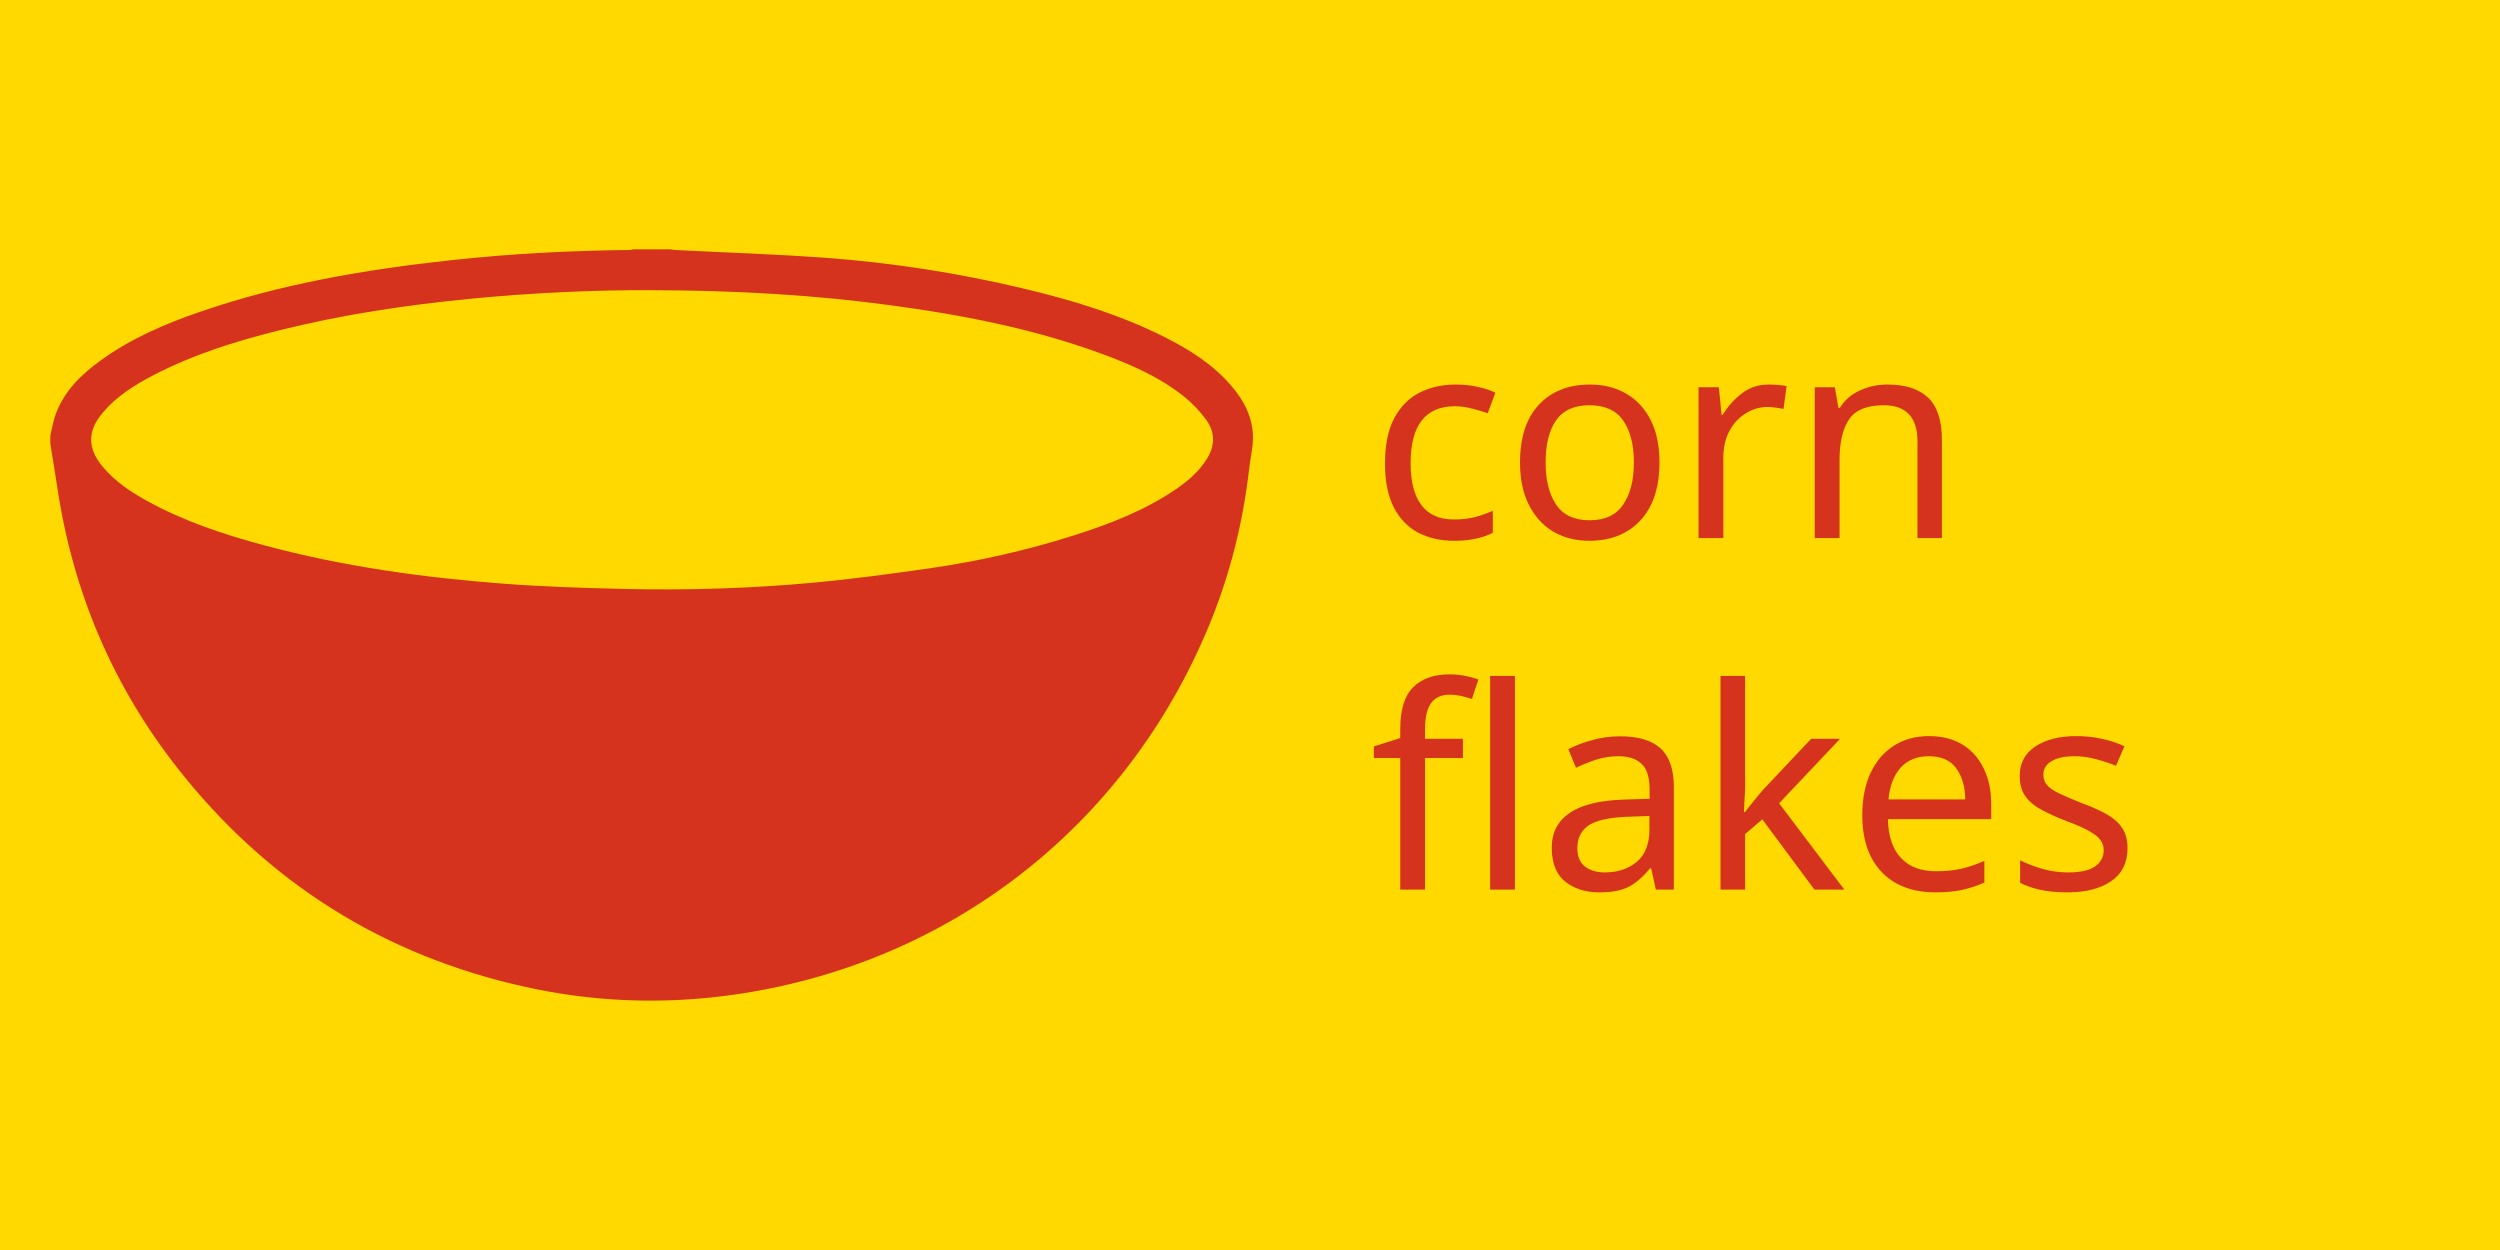
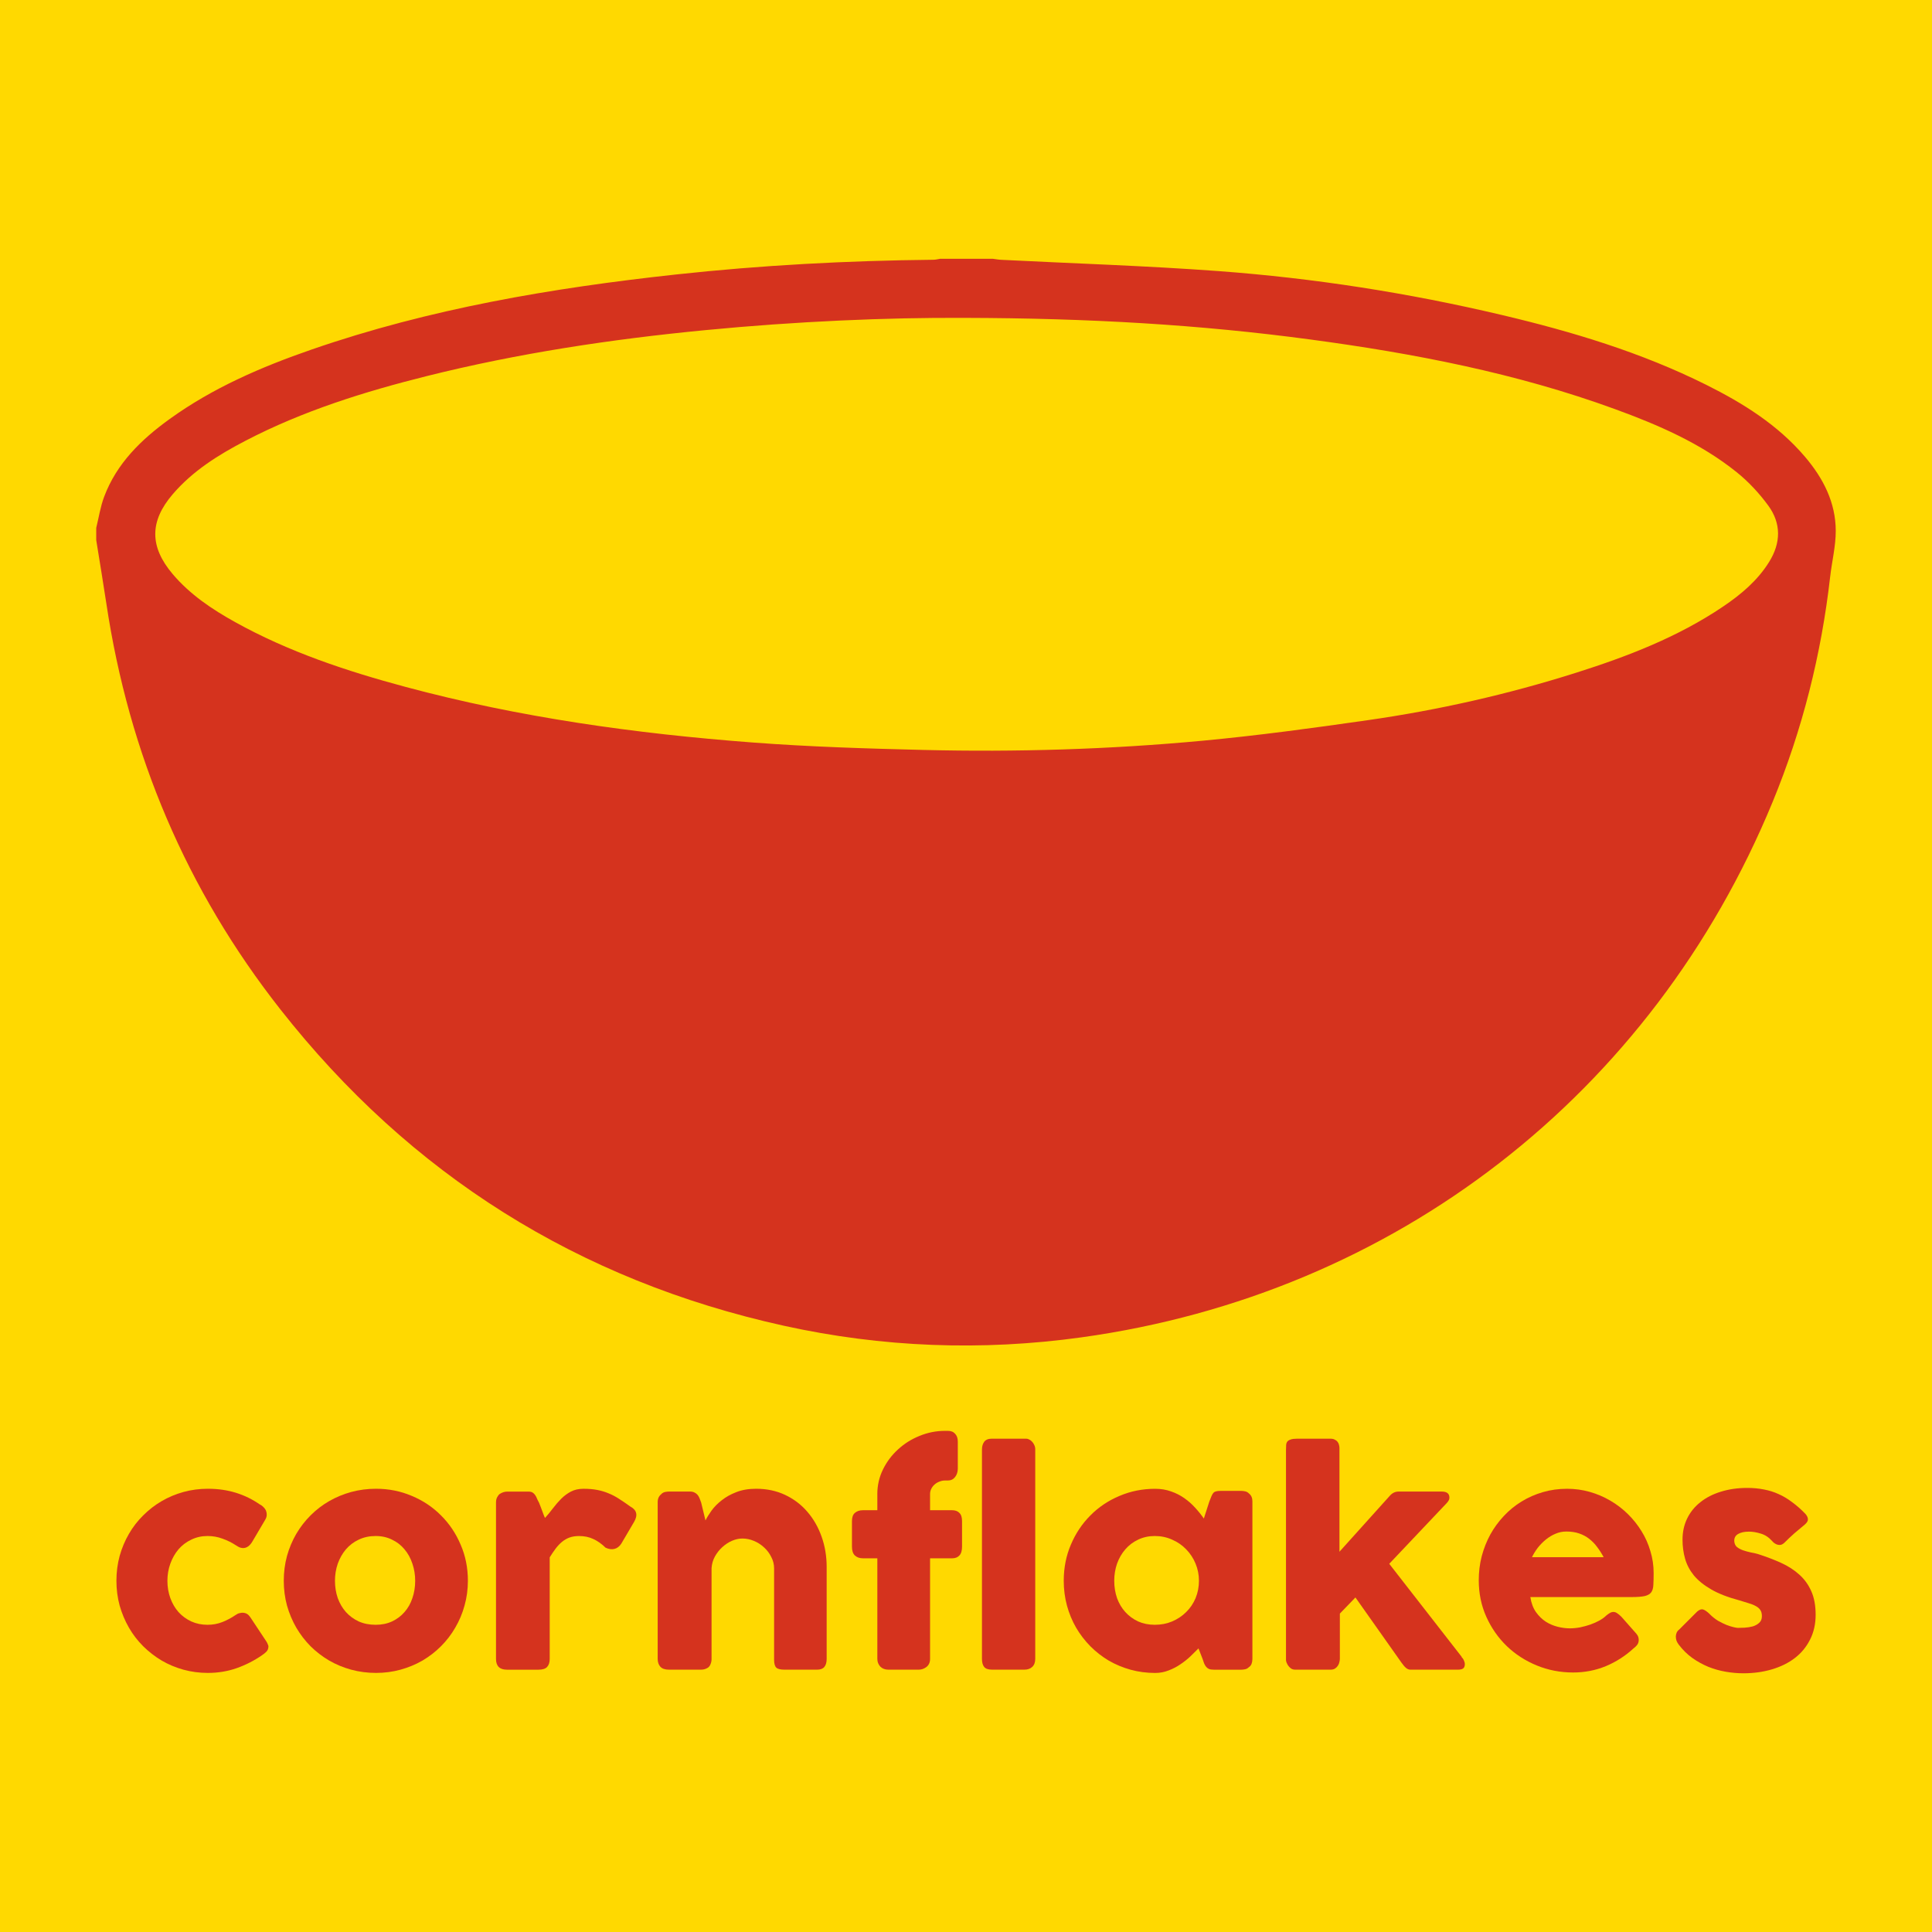
- <svg xmlns="http://www.w3.org/2000/svg" width="200" height="100" viewBox="0 0 200 100" id="svg2" version="1.1">
+ <svg xmlns="http://www.w3.org/2000/svg" width="100" height="100" viewBox="0 0 100 100" id="svg2" version="1.1">
  <defs id="defs4" />
  <g id="layer1" transform="translate(0,-952.3622)">
-     <rect style="opacity:1;fill:#ffd900;fill-opacity:1;fill-rule:nonzero;stroke:none;stroke-width:3.543;stroke-linejoin:miter;stroke-miterlimit:4;stroke-dasharray:none;stroke-opacity:1" id="rect4749" width="200" height="100" x="0" y="952.362" />
-     <path id="path4711" d="m 50.71,972.309 c 0.966,0 1.933,0 2.9,0 0.158,0.02 0.316,0.05 0.475,0.058 4.003,0.203 8.012,0.329 12.009,0.624 5.286,0.391 10.517,1.208 15.678,2.429 3.889,0.919 7.704,2.067 11.296,3.859 2.043,1.019 3.965,2.217 5.466,3.981 1.007,1.184 1.702,2.526 1.703,4.105 9.1e-4,0.843 -0.212,1.685 -0.309,2.53 -0.489,4.293 -1.534,8.448 -3.177,12.442 -6.665,16.189 -20.905,27.225 -38.232,29.626 -5.524,0.766 -11.027,0.558 -16.468,-0.643 -11.354,-2.507 -20.649,-8.351 -27.832,-17.486 -5.2,-6.613 -8.383,-14.125 -9.631,-22.451 -0.176,-1.173 -0.374,-2.343 -0.561,-3.514 0,-0.225 0,-0.451 0,-0.676 0.143,-0.575 0.231,-1.171 0.437,-1.721 0.695,-1.851 2.054,-3.167 3.615,-4.294 2.397,-1.731 5.082,-2.887 7.857,-3.848 6.529,-2.259 13.29,-3.404 20.131,-4.15 4.74,-0.516 9.497,-0.77 14.265,-0.817 0.127,-9.2e-4 0.253,-0.036 0.378,-0.056 z m 1.328,3.27 c -4.242,-0.026 -9.291,0.19 -14.328,0.677 -5.197,0.502 -10.347,1.276 -15.415,2.544 -3.455,0.864 -6.844,1.924 -10.018,3.575 -1.491,0.776 -2.912,1.661 -4.022,2.957 -1.288,1.502 -1.282,2.903 -10e-4,4.415 0.963,1.136 2.178,1.949 3.463,2.662 2.967,1.647 6.162,2.705 9.422,3.58 6.287,1.687 12.705,2.582 19.18,3.072 3.144,0.238 6.301,0.335 9.453,0.412 5.154,0.125 10.306,-0.03 15.438,-0.509 3.052,-0.285 6.095,-0.699 9.131,-1.134 3.91,-0.56 7.757,-1.428 11.524,-2.622 2.853,-0.904 5.638,-1.974 8.139,-3.663 0.993,-0.67 1.902,-1.431 2.546,-2.468 0.656,-1.054 0.676,-2.128 -0.047,-3.118 -0.497,-0.68 -1.092,-1.319 -1.748,-1.847 -2.006,-1.611 -4.345,-2.618 -6.74,-3.492 -5.455,-1.991 -11.121,-3.081 -16.855,-3.849 -6.073,-0.814 -12.178,-1.178 -19.123,-1.193 z" style="fill:#d5331e;fill-opacity:1" />
+     <rect style="opacity:1;fill:#ffd900;fill-opacity:1;fill-rule:nonzero;stroke:none;stroke-width:3.543;stroke-linejoin:miter;stroke-miterlimit:4;stroke-dasharray:none;stroke-opacity:1" id="rect4749" width="100" height="100" x="0" y="952.362" />
+     <path id="path4711" d="m 48.67,965.756 c 0.904,0 1.809,0 2.714,0 0.148,0.018 0.295,0.047 0.444,0.054 3.746,0.19 7.498,0.308 11.239,0.584 4.947,0.366 9.842,1.131 14.672,2.273 3.64,0.86 7.21,1.935 10.571,3.611 1.912,0.954 3.71,2.075 5.115,3.726 0.942,1.108 1.593,2.364 1.593,3.842 8.52e-4,0.789 -0.199,1.577 -0.289,2.368 -0.457,4.018 -1.435,7.906 -2.973,11.644 -6.238,15.151 -19.564,25.479 -35.779,27.725 -5.17,0.717 -10.32,0.522 -15.412,-0.602 -10.625,-2.346 -19.325,-7.815 -26.046,-16.364 -4.867,-6.189 -7.845,-13.219 -9.013,-21.01 -0.165,-1.098 -0.35,-2.192 -0.525,-3.288 0,-0.211 0,-0.422 0,-0.633 0.133,-0.538 0.216,-1.096 0.409,-1.611 0.65,-1.732 1.922,-2.964 3.383,-4.019 2.243,-1.62 4.756,-2.702 7.353,-3.601 6.11,-2.114 12.438,-3.186 18.84,-3.883 4.436,-0.483 8.888,-0.72 13.35,-0.765 0.119,-8.6e-4 0.236,-0.034 0.354,-0.052 z m 1.243,3.06 c -3.97,-0.024 -8.695,0.178 -13.409,0.634 -4.863,0.47 -9.683,1.194 -14.426,2.381 -3.233,0.809 -6.405,1.8 -9.375,3.346 -1.396,0.726 -2.725,1.555 -3.764,2.767 -1.205,1.406 -1.2,2.717 -9.358e-4,4.132 0.902,1.064 2.039,1.824 3.241,2.491 2.777,1.541 5.767,2.532 8.817,3.351 5.883,1.579 11.89,2.416 17.949,2.875 2.942,0.223 5.896,0.314 8.847,0.386 4.824,0.117 9.644,-0.028 14.448,-0.477 2.857,-0.267 5.704,-0.654 8.545,-1.062 3.659,-0.524 7.26,-1.337 10.784,-2.454 2.67,-0.846 5.276,-1.847 7.617,-3.428 0.929,-0.627 1.78,-1.34 2.383,-2.309 0.614,-0.986 0.633,-1.992 -0.044,-2.918 -0.466,-0.637 -1.022,-1.235 -1.636,-1.729 -1.878,-1.508 -4.066,-2.45 -6.308,-3.268 -5.105,-1.863 -10.407,-2.883 -15.773,-3.602 -5.684,-0.762 -11.397,-1.102 -17.896,-1.117 z" style="fill:#d5331e;fill-opacity:1" />
    <path id="path4713" d="m 7.78,992.807 c 0.156,0.976 0.321,1.951 0.468,2.928 1.041,6.938 3.693,13.198 8.026,18.709 5.985,7.612 13.731,12.483 23.194,14.572 4.535,1.001 9.121,1.174 13.724,0.536 14.439,-2.001 26.306,-11.197 31.861,-24.689 1.371,-3.329 2.241,-6.79 2.648,-10.368 0.08,-0.704 0.257,-1.406 0.257,-2.109 -8.19e-4,-1.317 -0.579,-2.435 -1.419,-3.421 -1.251,-1.471 -2.853,-2.469 -4.555,-3.318 -2.993,-1.493 -6.173,-2.45 -9.413,-3.216 -4.301,-1.017 -8.66,-1.698 -13.065,-2.024 -3.33,-0.247 -6.671,-0.351 -10.008,-0.52 -0.133,-0.007 -0.264,-0.032 -0.396,-0.048 12.992,0 25.986,0 38.982,0 0,16.722 0,33.443 0,50.173 -26.766,0 -53.535,0 -80.304,0 0,-12.4 0,-24.803 0,-37.204 z" display="none" style="display:none;fill:#000000" />
    <path id="path4715" d="m 46.686,979.838 c -0.105,0.016 -0.21,0.045 -0.315,0.047 -3.973,0.039 -7.938,0.251 -11.888,0.681 -5.701,0.621 -11.336,1.575 -16.777,3.458 -2.312,0.8 -4.55,1.764 -6.547,3.207 -1.301,0.94 -2.433,2.036 -3.012,3.578 -0.173,0.459 -0.246,0.955 -0.365,1.435 0,-4.131 0,-8.263 0,-12.404 12.967,-8.2e-4 25.936,-8.2e-4 38.904,-8.2e-4 z" display="none" style="display:none;fill:#000000" />
    <path id="path4717" d="m 47.792,982.563 c 5.787,0.014 10.875,0.317 15.936,0.995 4.778,0.64 9.499,1.548 14.046,3.207 1.996,0.728 3.945,1.566 5.617,2.91 0.546,0.439 1.042,0.972 1.457,1.539 0.604,0.824 0.586,1.72 0.039,2.599 -0.537,0.863 -1.295,1.498 -2.122,2.056 -2.084,1.407 -4.405,2.299 -6.783,3.053 -3.139,0.995 -6.346,1.718 -9.603,2.185 -2.53,0.363 -5.065,0.708 -7.609,0.945 -4.277,0.4 -8.57,0.529 -12.865,0.424 -2.627,-0.064 -5.258,-0.144 -7.878,-0.343 -5.396,-0.409 -10.745,-1.154 -15.984,-2.56 -2.717,-0.729 -5.379,-1.611 -7.852,-2.984 -1.071,-0.594 -2.084,-1.271 -2.886,-2.219 -1.067,-1.26 -1.072,-2.427 8.19e-4,-3.679 0.926,-1.08 2.109,-1.818 3.352,-2.464 2.645,-1.376 5.469,-2.259 8.348,-2.98 4.223,-1.057 8.516,-1.702 12.846,-2.12 4.198,-0.406 8.405,-0.586 11.941,-0.564 z" display="none" style="display:none;fill:#000000" />
-     <text xml:space="preserve" style="font-style:normal;font-weight:normal;font-size:17.5px;line-height:125%;font-family:sans-serif;letter-spacing:0px;word-spacing:0px;fill:#d5331e;fill-opacity:1;stroke:none;stroke-width:1px;stroke-linecap:butt;stroke-linejoin:miter;stroke-opacity:1" x="109.566" y="995.41" id="text4768">
-       <tspan id="tspan4770" x="109.566" y="995.41" style="font-style:normal;font-variant:normal;font-weight:normal;font-stretch:normal;font-size:22.5px;font-family:COCOGOOSE;-inkscape-font-specification:COCOGOOSE;fill:#d5331e;fill-opacity:1">corn</tspan>
-       <tspan x="109.566" y="1023.535" style="font-style:normal;font-variant:normal;font-weight:normal;font-stretch:normal;font-size:22.5px;font-family:COCOGOOSE;-inkscape-font-specification:COCOGOOSE;fill:#d5331e;fill-opacity:1" id="tspan4824">flakes</tspan>
-     </text>
+     <g style="font-style:normal;font-weight:normal;font-size:11.292px;line-height:125%;font-family:sans-serif;letter-spacing:0px;word-spacing:0px;fill:#d5331e;fill-opacity:1;stroke:none;stroke-width:1px;stroke-linecap:butt;stroke-linejoin:miter;stroke-opacity:1" id="text4768" transform="translate(-5.9702259e-8,-8.48097)">
+       <path d="m 12.21,1044.427 q 0.102,-0.073 0.189,-0.087 0.094,-0.022 0.145,-0.022 0.123,0 0.225,0.051 0.102,0.051 0.211,0.218 l 0.813,1.227 q 0.036,0.058 0.065,0.131 0.036,0.073 0.036,0.116 0,0.167 -0.109,0.276 -0.102,0.102 -0.225,0.181 -0.595,0.414 -1.307,0.668 -0.704,0.247 -1.495,0.247 -0.653,0 -1.263,-0.167 -0.603,-0.167 -1.125,-0.472 -0.523,-0.312 -0.958,-0.741 -0.436,-0.435 -0.74,-0.965 -0.305,-0.53 -0.479,-1.14 -0.167,-0.617 -0.167,-1.285 0,-0.668 0.167,-1.285 0.174,-0.617 0.479,-1.14 0.305,-0.53 0.74,-0.958 0.436,-0.436 0.958,-0.74 0.523,-0.305 1.125,-0.472 0.61,-0.167 1.263,-0.167 0.791,0 1.459,0.21 0.675,0.21 1.263,0.624 l -0.022,-0.022 q 0.16,0.094 0.254,0.225 0.094,0.123 0.094,0.312 0,0.131 -0.087,0.269 l -0.646,1.096 q -0.203,0.356 -0.494,0.356 -0.065,0 -0.16,-0.029 -0.094,-0.036 -0.211,-0.116 -0.319,-0.21 -0.69,-0.341 -0.363,-0.138 -0.777,-0.138 -0.457,0 -0.842,0.189 -0.385,0.181 -0.661,0.501 -0.269,0.319 -0.421,0.74 -0.152,0.421 -0.152,0.886 0,0.479 0.152,0.9 0.152,0.414 0.421,0.719 0.276,0.305 0.661,0.486 0.385,0.174 0.842,0.174 0.414,0 0.777,-0.145 0.363,-0.145 0.69,-0.37 z" style="font-style:normal;font-variant:normal;font-weight:normal;font-stretch:normal;font-size:14.518px;font-family:COCOGOOSE;-inkscape-font-specification:COCOGOOSE;text-align:end;text-anchor:end;fill:#d5331e;fill-opacity:1" id="path5003" />
+       <path d="m 14.688,1042.663 q 0,-0.668 0.167,-1.285 0.174,-0.617 0.479,-1.14 0.312,-0.53 0.74,-0.958 0.436,-0.436 0.965,-0.74 0.53,-0.305 1.14,-0.472 0.617,-0.167 1.285,-0.167 0.987,0 1.851,0.37 0.871,0.363 1.51,1.009 0.646,0.639 1.016,1.51 0.377,0.864 0.377,1.873 0,0.668 -0.174,1.285 -0.167,0.61 -0.479,1.14 -0.305,0.53 -0.74,0.965 -0.428,0.428 -0.958,0.741 -0.53,0.305 -1.14,0.472 -0.603,0.167 -1.263,0.167 -0.668,0 -1.285,-0.167 -0.61,-0.167 -1.14,-0.472 -0.53,-0.312 -0.965,-0.741 -0.428,-0.435 -0.74,-0.965 -0.305,-0.53 -0.479,-1.14 -0.167,-0.617 -0.167,-1.285 z m 2.65,0 q 0,0.479 0.145,0.9 0.152,0.414 0.421,0.719 0.276,0.305 0.661,0.486 0.392,0.174 0.878,0.174 0.472,0 0.849,-0.174 0.385,-0.181 0.646,-0.486 0.269,-0.305 0.407,-0.719 0.145,-0.421 0.145,-0.9 0,-0.465 -0.145,-0.886 -0.138,-0.421 -0.407,-0.74 -0.261,-0.319 -0.646,-0.501 -0.377,-0.189 -0.849,-0.189 -0.486,0 -0.878,0.189 -0.385,0.181 -0.661,0.501 -0.269,0.319 -0.421,0.74 -0.145,0.421 -0.145,0.886 z" style="font-style:normal;font-variant:normal;font-weight:normal;font-stretch:normal;font-size:14.518px;font-family:COCOGOOSE;-inkscape-font-specification:COCOGOOSE;text-align:end;text-anchor:end;fill:#d5331e;fill-opacity:1" id="path5005" />
+       <path d="m 25.675,1038.584 q 0,-0.123 0.051,-0.232 0.058,-0.116 0.138,-0.181 0.189,-0.123 0.392,-0.123 l 1.096,0 q 0.138,0 0.218,0.051 0.08,0.051 0.131,0.131 0.058,0.08 0.094,0.181 0.044,0.102 0.102,0.203 0.015,0.029 0.058,0.145 0.044,0.109 0.094,0.247 0.051,0.131 0.094,0.254 0.051,0.116 0.065,0.152 0.218,-0.24 0.414,-0.501 0.203,-0.269 0.428,-0.494 0.225,-0.225 0.501,-0.37 0.276,-0.145 0.653,-0.145 0.392,0 0.697,0.058 0.312,0.058 0.588,0.174 0.276,0.109 0.544,0.283 0.276,0.174 0.595,0.406 0.501,0.269 0.189,0.798 l -0.661,1.125 q -0.145,0.218 -0.356,0.269 -0.211,0.051 -0.457,-0.065 -0.312,-0.305 -0.639,-0.45 -0.319,-0.152 -0.733,-0.152 -0.283,0 -0.501,0.08 -0.211,0.08 -0.385,0.225 -0.174,0.145 -0.327,0.348 -0.152,0.203 -0.305,0.45 l 0,5.256 q 0,0.276 -0.138,0.421 -0.131,0.138 -0.443,0.138 l -1.633,0 q -0.566,0 -0.566,-0.559 l 0,-8.123 z" style="font-style:normal;font-variant:normal;font-weight:normal;font-stretch:normal;font-size:14.518px;font-family:COCOGOOSE;-inkscape-font-specification:COCOGOOSE;text-align:end;text-anchor:end;fill:#d5331e;fill-opacity:1" id="path5007" />
+       <path d="m 34.229,1038.17 q 0.094,-0.08 0.196,-0.102 0.109,-0.022 0.203,-0.022 l 1.096,0 q 0.131,0 0.225,0.051 0.094,0.043 0.16,0.123 0.065,0.08 0.102,0.181 0.044,0.102 0.08,0.211 l 0.225,0.929 q 0.109,-0.225 0.312,-0.508 0.211,-0.29 0.53,-0.537 0.319,-0.254 0.755,-0.421 0.443,-0.174 1.024,-0.174 0.828,0 1.503,0.319 0.675,0.319 1.147,0.871 0.479,0.552 0.74,1.292 0.261,0.733 0.261,1.568 l 0,4.755 q 0,0.276 -0.123,0.421 -0.116,0.138 -0.377,0.138 l -1.677,0 q -0.312,0 -0.428,-0.102 -0.116,-0.109 -0.116,-0.414 l 0,-4.726 q 0,-0.312 -0.145,-0.588 -0.138,-0.283 -0.37,-0.494 -0.232,-0.218 -0.53,-0.341 -0.29,-0.123 -0.595,-0.123 -0.261,0 -0.537,0.116 -0.269,0.116 -0.501,0.327 -0.225,0.203 -0.385,0.486 -0.152,0.276 -0.174,0.603 l 0,4.718 q 0,0.123 -0.051,0.247 -0.044,0.123 -0.138,0.189 -0.094,0.058 -0.181,0.08 -0.08,0.022 -0.189,0.022 l -1.641,0 q -0.312,0 -0.45,-0.152 -0.138,-0.152 -0.138,-0.406 l 0,-8.123 q 0,-0.138 0.058,-0.254 0.065,-0.116 0.174,-0.181 l -0.044,0.022 z" style="font-style:normal;font-variant:normal;font-weight:normal;font-stretch:normal;font-size:14.518px;font-family:COCOGOOSE;-inkscape-font-specification:COCOGOOSE;text-align:end;text-anchor:end;fill:#d5331e;fill-opacity:1" id="path5009" />
+       <path d="m 45.41,1038.177 q 0,-0.675 0.29,-1.27 0.29,-0.595 0.777,-1.038 0.486,-0.45 1.118,-0.704 0.632,-0.261 1.321,-0.261 l 0.145,0 q 0.247,0 0.377,0.152 0.138,0.145 0.138,0.406 l 0,1.387 q 0,0.269 -0.145,0.45 -0.138,0.174 -0.37,0.174 l -0.145,0 q -0.152,0 -0.29,0.058 -0.138,0.051 -0.247,0.145 -0.109,0.094 -0.174,0.225 -0.065,0.123 -0.065,0.276 l 0,0.835 1.14,0 q 0.247,0 0.377,0.138 0.138,0.131 0.138,0.421 l 0,1.328 q 0,0.312 -0.138,0.457 -0.131,0.145 -0.377,0.145 l -1.14,0 0,5.205 q 0,0.276 -0.189,0.421 -0.181,0.138 -0.399,0.138 l -1.568,0 q -0.261,0 -0.421,-0.16 -0.152,-0.167 -0.152,-0.399 l 0,-5.205 -0.748,0 q -0.254,0 -0.414,-0.145 -0.152,-0.145 -0.152,-0.457 l 0,-1.328 q 0,-0.29 0.152,-0.421 0.16,-0.138 0.414,-0.138 l 0.748,0 0,-0.835 z" style="font-style:normal;font-variant:normal;font-weight:normal;font-stretch:normal;font-size:14.518px;font-family:COCOGOOSE;-inkscape-font-specification:COCOGOOSE;text-align:end;text-anchor:end;fill:#d5331e;fill-opacity:1" id="path5011" />
+       <path d="m 50.827,1035.861 q 0,-0.232 0.116,-0.392 0.116,-0.16 0.399,-0.16 l 1.778,0 q 0.073,0 0.152,0.043 0.08,0.036 0.145,0.109 0.073,0.073 0.116,0.174 0.051,0.102 0.051,0.225 l 0,10.845 q 0,0.276 -0.16,0.421 -0.152,0.138 -0.399,0.138 l -1.684,0 q -0.283,0 -0.399,-0.138 -0.116,-0.145 -0.116,-0.421 l 0,-10.845 z" style="font-style:normal;font-variant:normal;font-weight:normal;font-stretch:normal;font-size:14.518px;font-family:COCOGOOSE;-inkscape-font-specification:COCOGOOSE;text-align:end;text-anchor:end;fill:#d5331e;fill-opacity:1" id="path5013" />
+       <path d="m 64.823,1046.728 q 0,0.123 -0.044,0.24 -0.044,0.109 -0.145,0.174 -0.08,0.08 -0.189,0.102 -0.109,0.022 -0.189,0.022 l -1.43,0 q -0.152,0 -0.247,-0.036 -0.094,-0.043 -0.152,-0.116 -0.058,-0.073 -0.102,-0.174 -0.036,-0.109 -0.08,-0.232 l -0.211,-0.544 q -0.196,0.196 -0.428,0.421 -0.232,0.218 -0.515,0.407 -0.276,0.189 -0.603,0.312 -0.327,0.131 -0.697,0.131 -0.661,0 -1.27,-0.167 -0.603,-0.167 -1.132,-0.472 -0.523,-0.312 -0.951,-0.741 -0.428,-0.435 -0.74,-0.965 -0.305,-0.53 -0.472,-1.14 -0.167,-0.617 -0.167,-1.285 0,-1.009 0.37,-1.873 0.37,-0.871 1.009,-1.51 0.639,-0.646 1.503,-1.009 0.864,-0.37 1.851,-0.37 0.45,0 0.828,0.138 0.377,0.131 0.682,0.348 0.312,0.218 0.559,0.494 0.254,0.276 0.45,0.559 l 0.283,-0.878 q 0.073,-0.181 0.116,-0.29 0.051,-0.116 0.102,-0.167 0.058,-0.058 0.138,-0.073 0.08,-0.022 0.225,-0.022 l 1.082,0 q 0.08,0 0.189,0.022 0.109,0.022 0.189,0.102 0.102,0.08 0.145,0.181 0.044,0.102 0.044,0.232 l 0,8.181 z m -7.15,-4.065 q 0,0.479 0.145,0.9 0.152,0.414 0.428,0.719 0.276,0.305 0.661,0.486 0.392,0.174 0.864,0.174 0.486,0 0.9,-0.174 0.421,-0.181 0.726,-0.486 0.312,-0.305 0.486,-0.719 0.174,-0.421 0.174,-0.9 0,-0.465 -0.174,-0.886 -0.174,-0.421 -0.486,-0.74 -0.305,-0.319 -0.726,-0.501 -0.414,-0.189 -0.9,-0.189 -0.472,0 -0.864,0.189 -0.385,0.181 -0.661,0.501 -0.276,0.319 -0.428,0.74 -0.145,0.421 -0.145,0.886 z" style="font-style:normal;font-variant:normal;font-weight:normal;font-stretch:normal;font-size:14.518px;font-family:COCOGOOSE;-inkscape-font-specification:COCOGOOSE;text-align:end;text-anchor:end;fill:#d5331e;fill-opacity:1" id="path5015" />
+       <path d="m 66.564,1035.861 q 0,-0.123 0.007,-0.225 0.007,-0.102 0.058,-0.174 0.058,-0.073 0.174,-0.109 0.116,-0.043 0.327,-0.043 l 1.735,0 q 0.138,0 0.225,0.051 0.094,0.043 0.145,0.116 0.058,0.073 0.073,0.16 0.022,0.08 0.022,0.152 l 0,5.372 2.613,-2.904 q 0.189,-0.211 0.45,-0.211 l 2.229,0 q 0.399,0 0.399,0.312 0,0.08 -0.029,0.131 -0.022,0.051 -0.102,0.145 l -2.983,3.151 3.753,4.82 -0.015,0 q 0.094,0.094 0.131,0.196 0.044,0.094 0.044,0.174 0,0.167 -0.094,0.232 -0.087,0.058 -0.269,0.058 l -2.454,0 q -0.123,0 -0.232,-0.094 -0.109,-0.094 -0.24,-0.283 l -2.374,-3.361 -0.806,0.835 0,2.345 q 0,0.058 -0.022,0.152 -0.015,0.094 -0.073,0.189 -0.051,0.087 -0.145,0.152 -0.094,0.065 -0.247,0.065 l -1.822,0 q -0.131,0 -0.225,-0.065 -0.094,-0.073 -0.152,-0.16 -0.051,-0.087 -0.08,-0.16 -0.022,-0.08 -0.022,-0.094 l 0,-10.925 z" style="font-style:normal;font-variant:normal;font-weight:normal;font-stretch:normal;font-size:14.518px;font-family:COCOGOOSE;-inkscape-font-specification:COCOGOOSE;text-align:end;text-anchor:end;fill:#d5331e;fill-opacity:1" id="path5017" />
+       <path d="m 84.553,1046.162 q -0.639,0.588 -1.437,0.922 -0.798,0.327 -1.691,0.327 -0.994,0 -1.88,-0.363 -0.886,-0.363 -1.553,-1.002 -0.668,-0.646 -1.06,-1.517 -0.392,-0.871 -0.392,-1.895 0,-0.639 0.152,-1.234 0.16,-0.603 0.443,-1.125 0.29,-0.523 0.697,-0.958 0.414,-0.443 0.922,-0.755 0.508,-0.312 1.103,-0.486 0.595,-0.174 1.256,-0.174 0.603,0 1.169,0.16 0.566,0.16 1.06,0.45 0.501,0.29 0.915,0.697 0.414,0.406 0.711,0.893 0.298,0.479 0.457,1.031 0.167,0.544 0.167,1.125 0,0.378 -0.015,0.617 -0.007,0.24 -0.109,0.385 -0.102,0.138 -0.341,0.196 -0.232,0.051 -0.69,0.051 l -5.227,0 q 0.073,0.465 0.29,0.777 0.225,0.312 0.515,0.501 0.29,0.181 0.617,0.261 0.327,0.08 0.617,0.08 0.261,0 0.537,-0.051 0.276,-0.058 0.53,-0.145 0.261,-0.094 0.472,-0.21 0.218,-0.123 0.348,-0.254 0.116,-0.094 0.196,-0.138 0.087,-0.051 0.181,-0.051 0.094,0 0.189,0.065 0.102,0.065 0.225,0.189 l 0.769,0.871 q 0.08,0.094 0.102,0.174 0.022,0.073 0.022,0.152 0,0.145 -0.08,0.254 -0.08,0.102 -0.189,0.181 z m -3.492,-6.047 q -0.283,0 -0.552,0.116 -0.261,0.109 -0.494,0.298 -0.232,0.189 -0.421,0.428 -0.181,0.24 -0.298,0.486 l 3.709,0 q -0.152,-0.283 -0.334,-0.523 -0.174,-0.24 -0.407,-0.421 -0.225,-0.181 -0.523,-0.283 -0.29,-0.102 -0.682,-0.102 z" style="font-style:normal;font-variant:normal;font-weight:normal;font-stretch:normal;font-size:14.518px;font-family:COCOGOOSE;-inkscape-font-specification:COCOGOOSE;text-align:end;text-anchor:end;fill:#d5331e;fill-opacity:1" id="path5019" />
+       <path d="m 88.502,1044.398 q 0.196,0.196 0.421,0.334 0.232,0.131 0.443,0.218 0.211,0.08 0.37,0.116 0.16,0.036 0.218,0.036 0.138,0 0.348,-0.01 0.218,-0.014 0.414,-0.065 0.196,-0.058 0.334,-0.181 0.145,-0.123 0.145,-0.348 0,-0.203 -0.08,-0.319 -0.08,-0.123 -0.232,-0.203 -0.152,-0.087 -0.377,-0.152 -0.218,-0.065 -0.494,-0.152 -0.871,-0.232 -1.437,-0.559 -0.566,-0.327 -0.9,-0.726 -0.327,-0.406 -0.457,-0.871 -0.131,-0.465 -0.131,-0.98 0,-0.603 0.24,-1.096 0.24,-0.494 0.682,-0.842 0.443,-0.356 1.06,-0.544 0.617,-0.196 1.372,-0.196 0.457,0 0.857,0.08 0.399,0.073 0.762,0.239 0.363,0.16 0.704,0.421 0.348,0.254 0.69,0.61 0.123,0.145 0.123,0.276 0.007,0.123 -0.16,0.269 -0.283,0.232 -0.544,0.457 -0.254,0.225 -0.53,0.501 -0.087,0.073 -0.174,0.094 -0.087,0.014 -0.167,-0.01 -0.08,-0.022 -0.152,-0.072 -0.073,-0.051 -0.131,-0.123 -0.254,-0.283 -0.581,-0.378 -0.327,-0.102 -0.61,-0.102 -0.356,0 -0.566,0.123 -0.211,0.123 -0.196,0.377 0.015,0.189 0.138,0.298 0.131,0.102 0.312,0.167 0.189,0.065 0.392,0.109 0.211,0.036 0.385,0.087 0.653,0.21 1.198,0.457 0.544,0.247 0.944,0.61 0.399,0.356 0.617,0.857 0.225,0.501 0.225,1.22 0,0.719 -0.29,1.285 -0.283,0.566 -0.784,0.951 -0.501,0.385 -1.19,0.588 -0.682,0.203 -1.474,0.203 -0.45,0 -0.915,-0.08 -0.465,-0.08 -0.9,-0.254 -0.436,-0.181 -0.828,-0.457 -0.392,-0.283 -0.697,-0.682 -0.08,-0.102 -0.123,-0.21 -0.036,-0.116 -0.036,-0.225 0.007,-0.109 0.044,-0.196 0.044,-0.094 0.131,-0.16 l 0.936,-0.936 q 0.174,-0.145 0.305,-0.102 0.138,0.044 0.348,0.247 z" style="font-style:normal;font-variant:normal;font-weight:normal;font-stretch:normal;font-size:14.518px;font-family:COCOGOOSE;-inkscape-font-specification:COCOGOOSE;text-align:end;text-anchor:end;fill:#d5331e;fill-opacity:1" id="path5021" />
+     </g>
  </g>
</svg>
